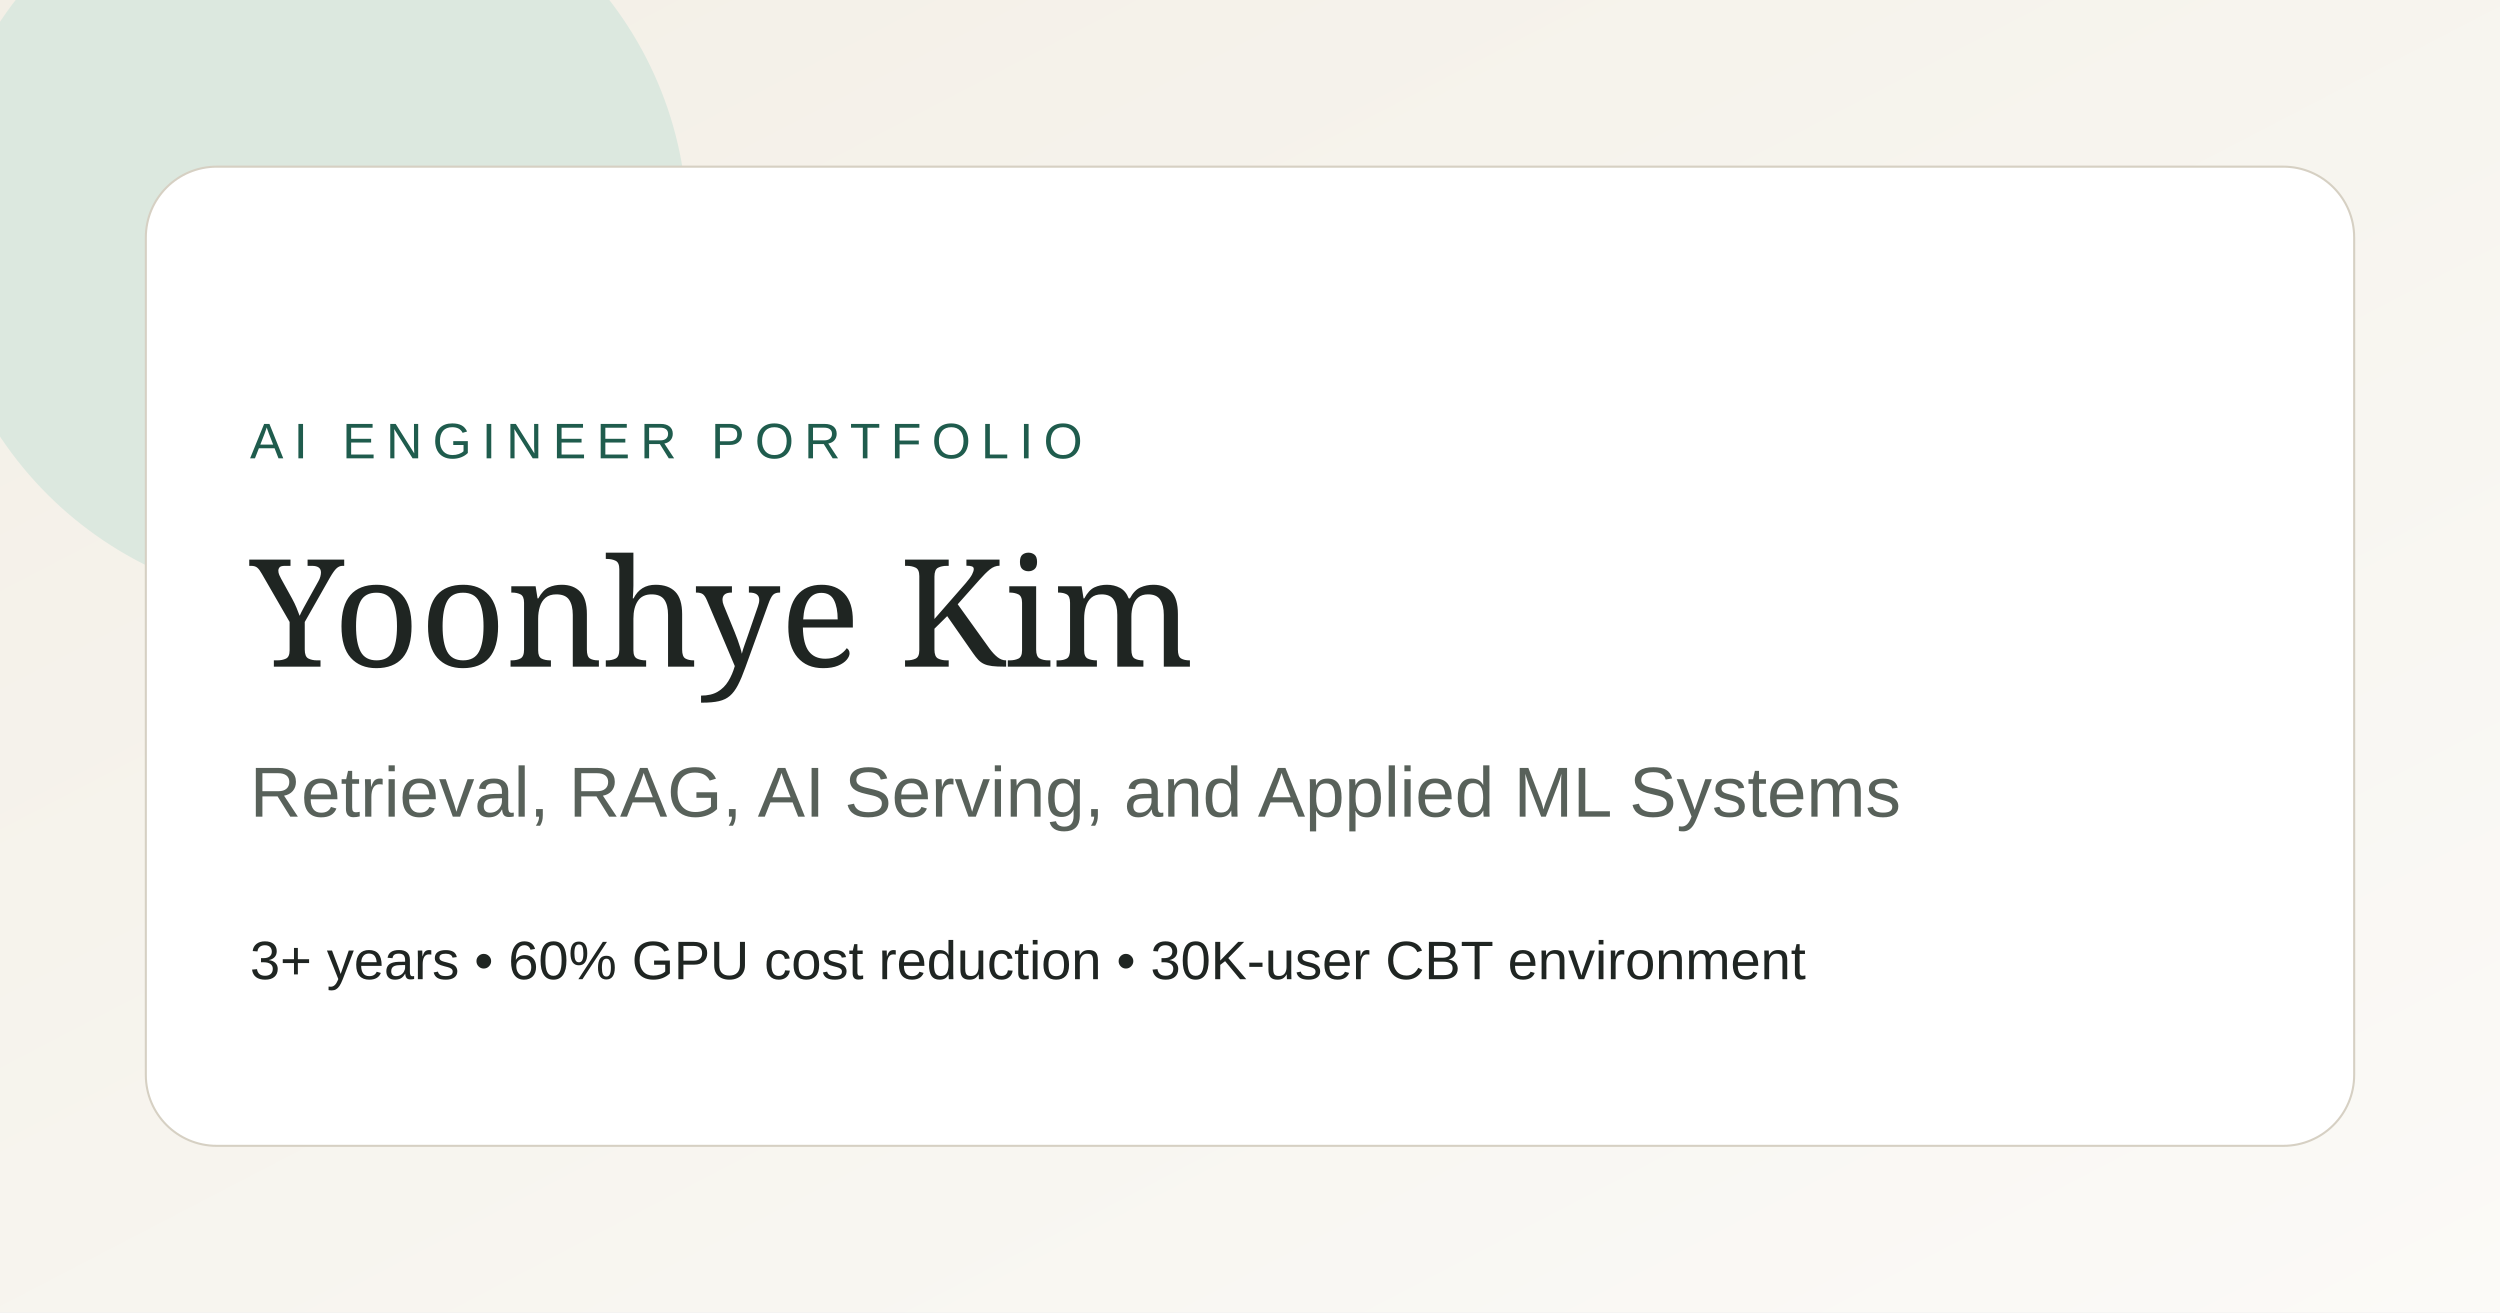
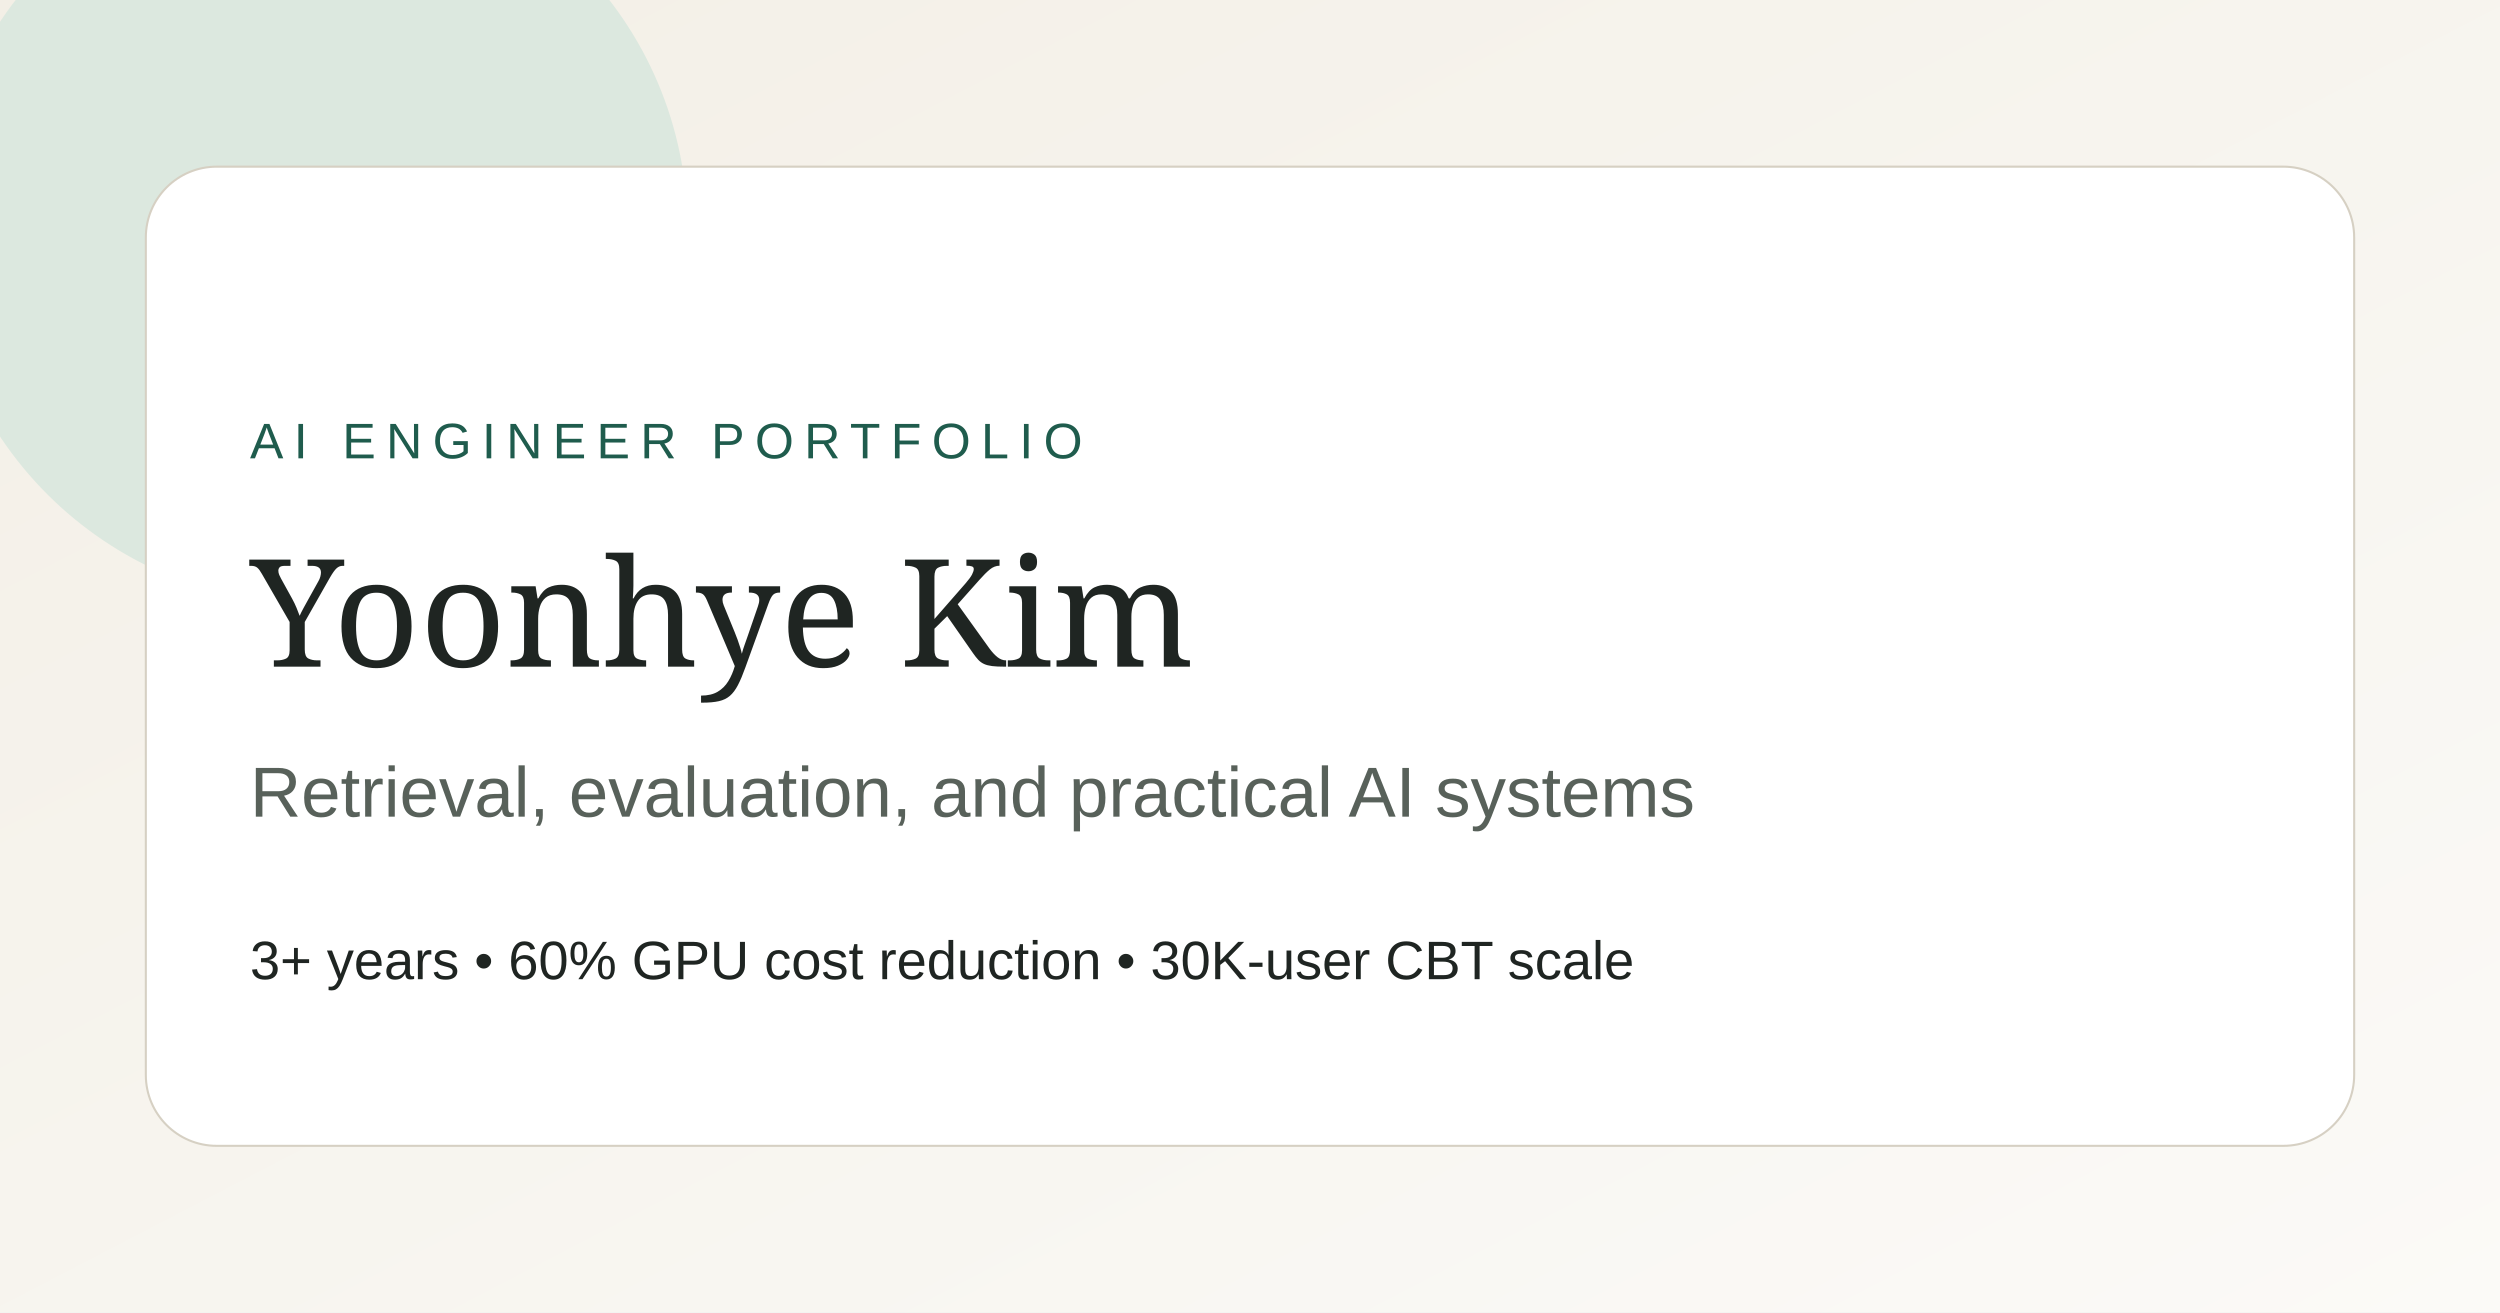
<svg xmlns="http://www.w3.org/2000/svg" viewBox="0 0 1200 630">
  <defs>
    <linearGradient id="bg" x1="0%" y1="0%" x2="100%" y2="100%">
      <stop offset="0%" stop-color="#f3efe6" />
      <stop offset="100%" stop-color="#fbfaf7" />
    </linearGradient>
  </defs>
  <rect width="1200" height="630" fill="url(#bg)" />
  <circle cx="150" cy="110" r="180" fill="#dce8df" />
  <rect x="70" y="80" width="1060" height="470" rx="34" fill="#ffffff" stroke="#d6d0c3" />
  <text x="120" y="220" fill="#1f5c4d" font-size="24" font-family="Arial, sans-serif" letter-spacing="5">
    AI ENGINEER PORTFOLIO
  </text>
  <text x="120" y="320" fill="#1f2522" font-size="72" font-family="Georgia, serif">
    Yoonhye Kim
  </text>
  <text x="120" y="392" fill="#58615a" font-size="34" font-family="Arial, sans-serif">
-     Retrieval, RAG, AI Serving, and Applied ML Systems
+     Retrieval, evaluation, and practical AI systems
  </text>
  <text x="120" y="470" fill="#1f2522" font-size="26" font-family="Arial, sans-serif">
-     3+ years • 60% GPU cost reduction • 30K-user CBT environment
+     3+ years • 60% GPU cost reduction • 30K-user CBT scale
  </text>
</svg>
